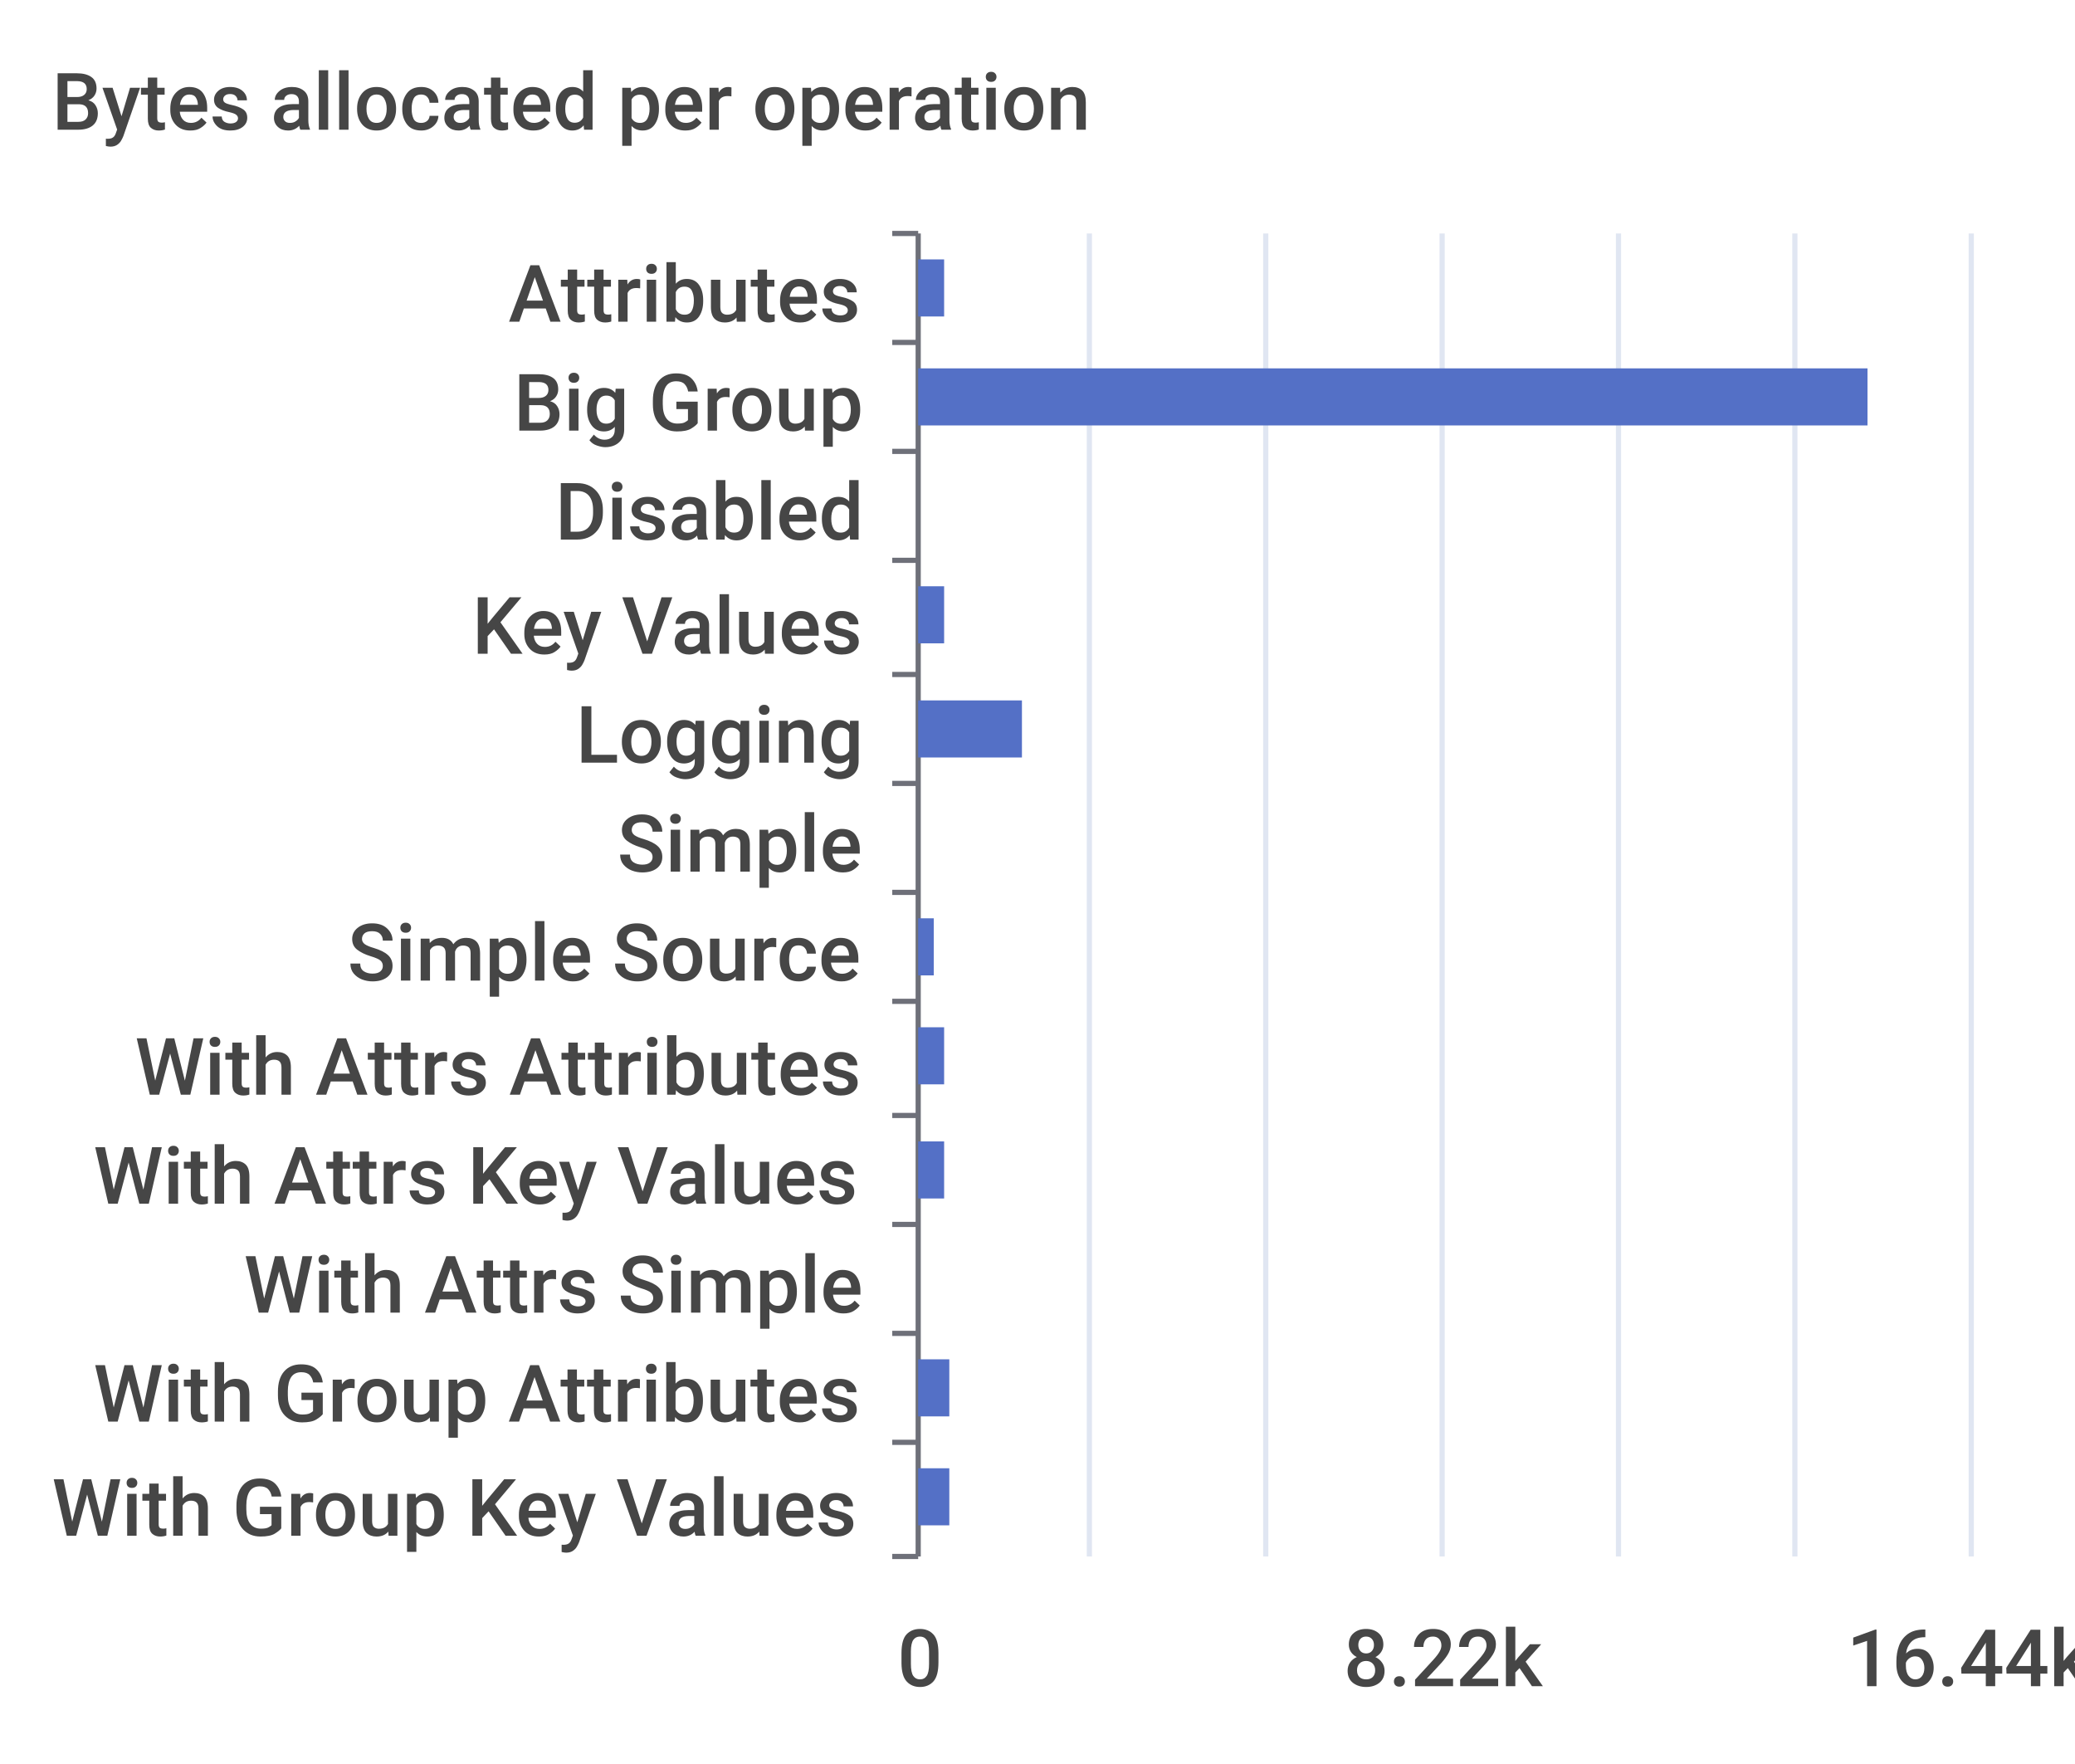
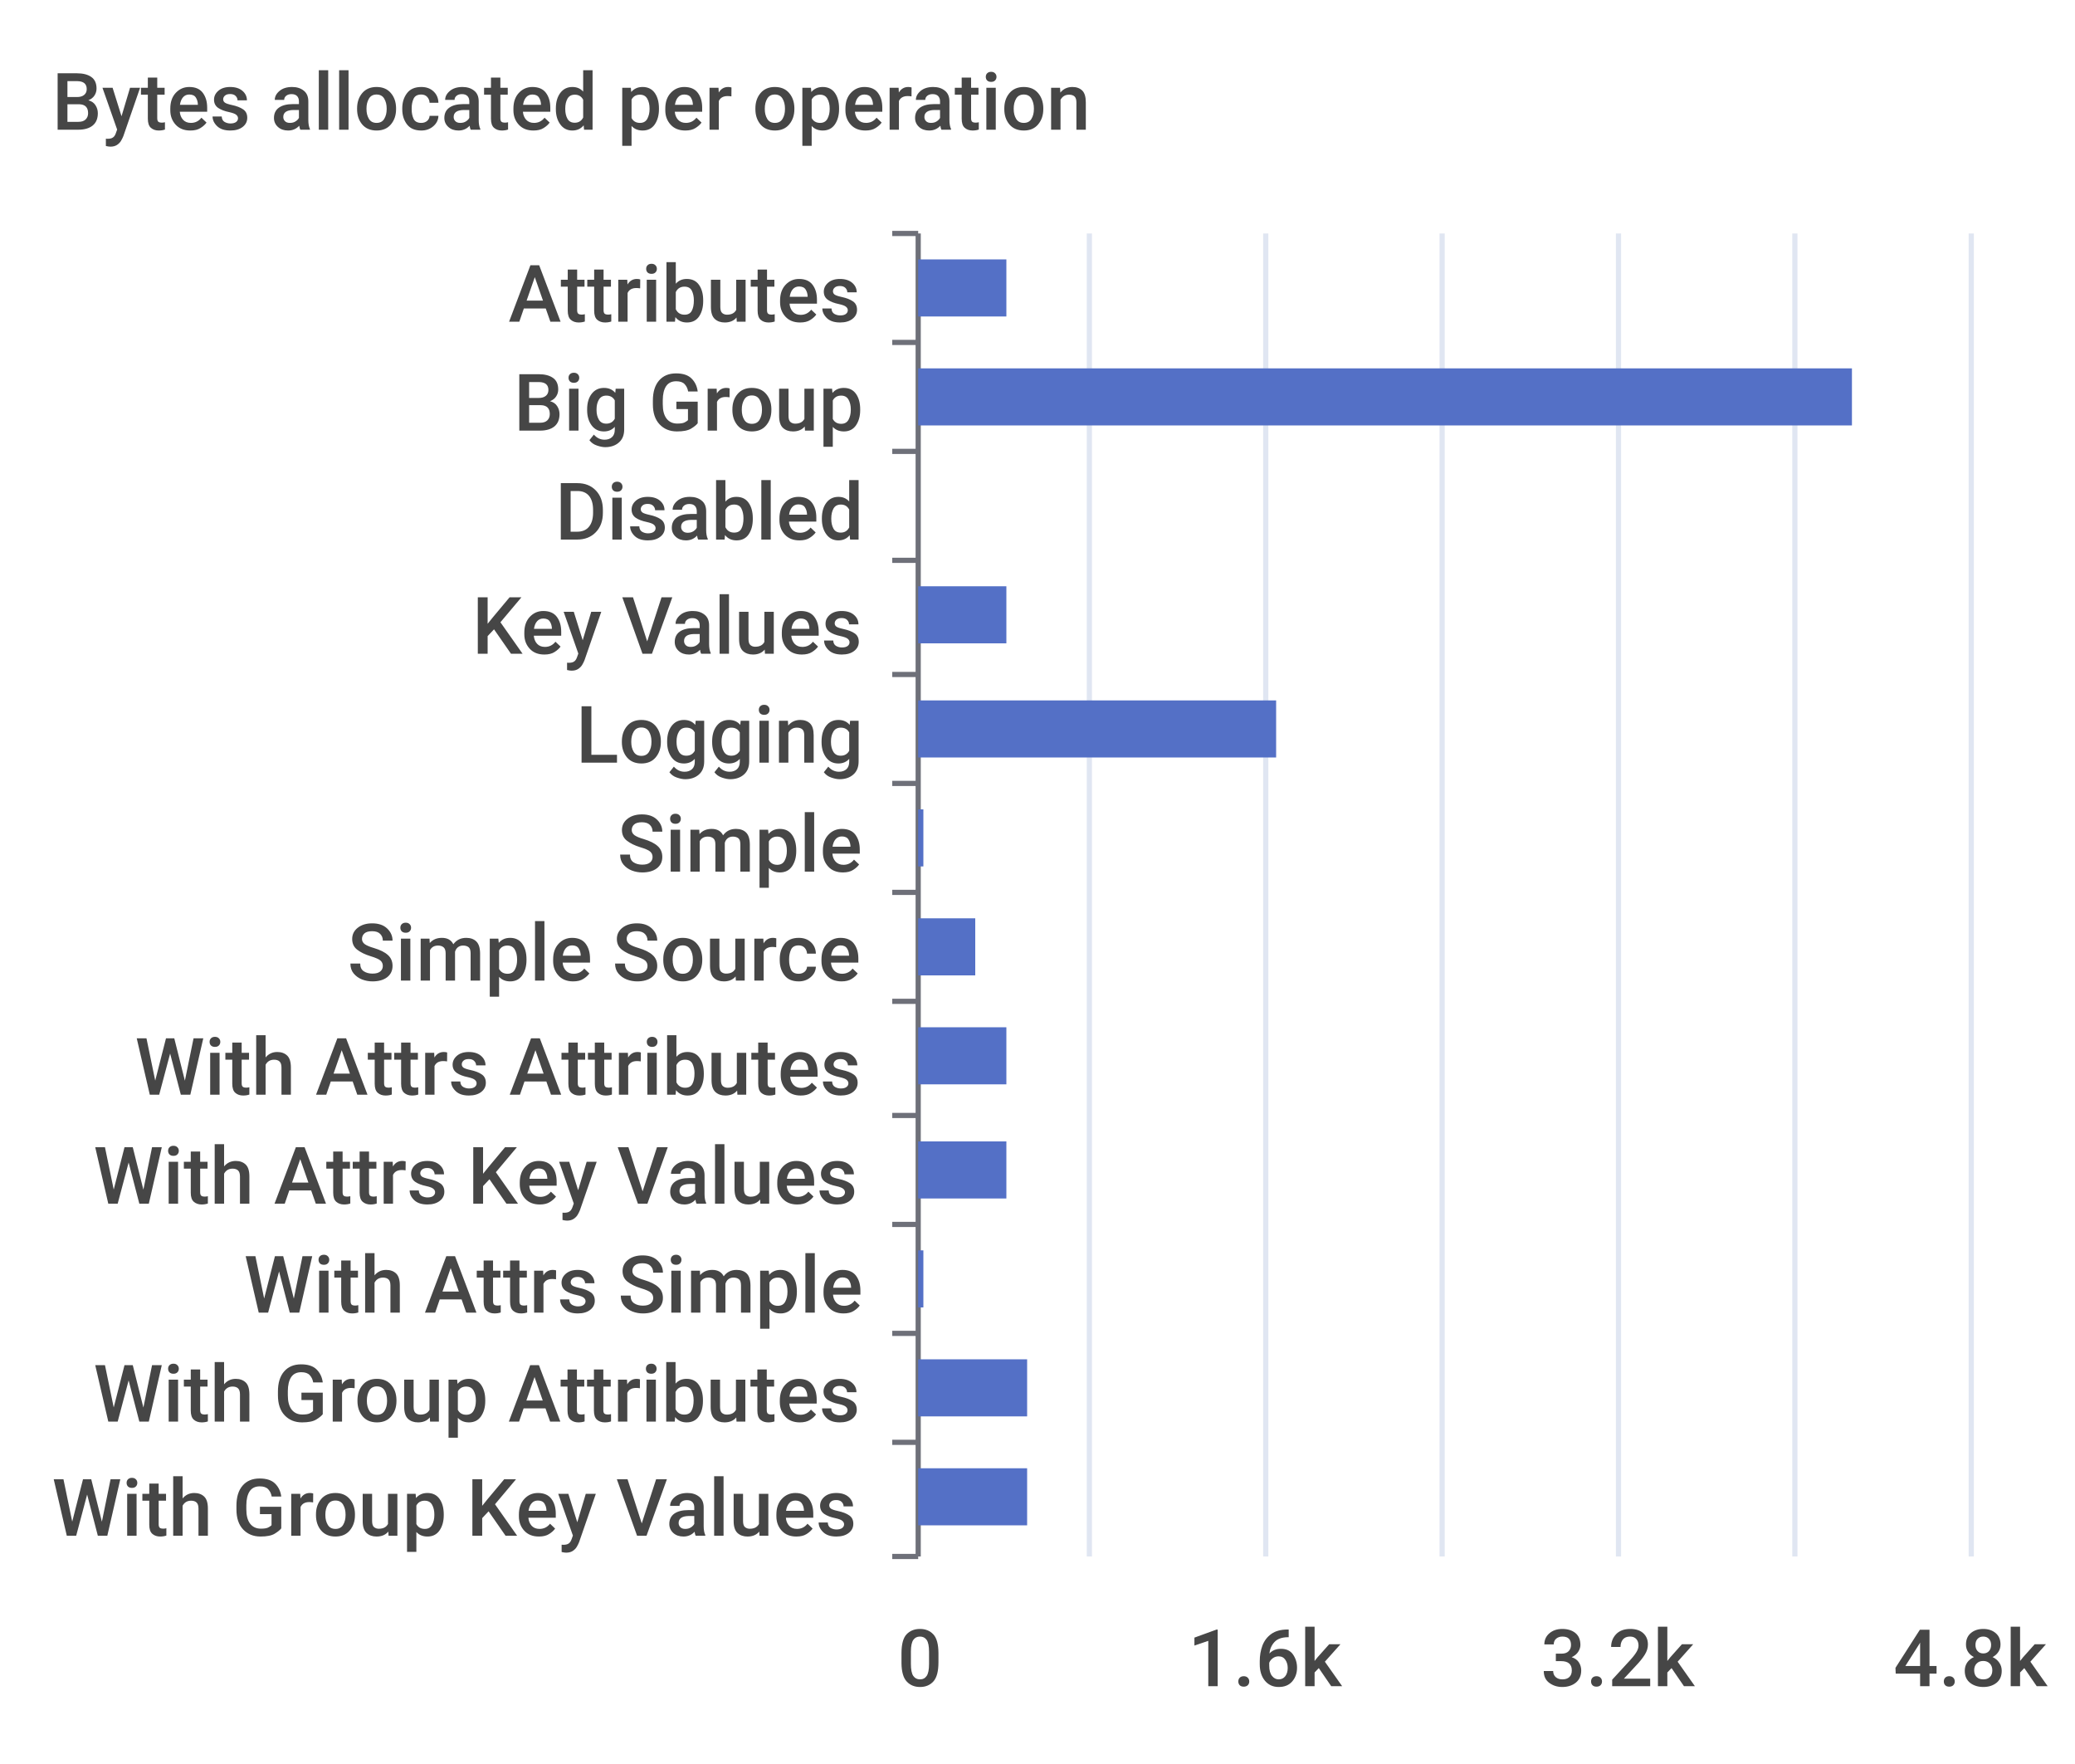
<svg xmlns="http://www.w3.org/2000/svg" width="400" height="340">\n<path d="M 0 0 L 400 0 L 400 340 L 0 340 L 0 0" style="stroke-width:0;stroke:none;fill:rgba(255,255,255,1.0)" />
  <text x="10" y="25" style="stroke-width:0;stroke:none;fill:rgba(70,70,70,1.0);font-size:15.3px;font-family:'Roboto Medium',sans-serif">Bytes allocated per operation</text>
  <path d="M 172 45 L 177 45" style="stroke-width:1;stroke:rgba(110,112,121,1.0);fill:none" />
  <path d="M 172 66 L 177 66" style="stroke-width:1;stroke:rgba(110,112,121,1.0);fill:none" />
  <path d="M 172 87 L 177 87" style="stroke-width:1;stroke:rgba(110,112,121,1.0);fill:none" />
  <path d="M 172 108 L 177 108" style="stroke-width:1;stroke:rgba(110,112,121,1.0);fill:none" />
  <path d="M 172 130 L 177 130" style="stroke-width:1;stroke:rgba(110,112,121,1.0);fill:none" />
  <path d="M 172 151 L 177 151" style="stroke-width:1;stroke:rgba(110,112,121,1.0);fill:none" />
  <path d="M 172 172 L 177 172" style="stroke-width:1;stroke:rgba(110,112,121,1.0);fill:none" />
  <path d="M 172 193 L 177 193" style="stroke-width:1;stroke:rgba(110,112,121,1.0);fill:none" />
  <path d="M 172 215 L 177 215" style="stroke-width:1;stroke:rgba(110,112,121,1.0);fill:none" />
  <path d="M 172 236 L 177 236" style="stroke-width:1;stroke:rgba(110,112,121,1.0);fill:none" />
  <path d="M 172 257 L 177 257" style="stroke-width:1;stroke:rgba(110,112,121,1.0);fill:none" />
  <path d="M 172 278 L 177 278" style="stroke-width:1;stroke:rgba(110,112,121,1.0);fill:none" />
  <path d="M 172 300 L 177 300" style="stroke-width:1;stroke:rgba(110,112,121,1.0);fill:none" />
  <path d="M 177 45 L 177 300" style="stroke-width:1;stroke:rgba(110,112,121,1.0);fill:none" />
  <text x="98" y="62" style="stroke-width:0;stroke:none;fill:rgba(70,70,70,1.0);font-size:15.3px;font-family:'Roboto Medium',sans-serif">Attributes</text>
  <text x="99" y="83" style="stroke-width:0;stroke:none;fill:rgba(70,70,70,1.0);font-size:15.3px;font-family:'Roboto Medium',sans-serif">Big Group</text>
  <text x="107" y="104" style="stroke-width:0;stroke:none;fill:rgba(70,70,70,1.0);font-size:15.3px;font-family:'Roboto Medium',sans-serif">Disabled</text>
  <text x="91" y="126" style="stroke-width:0;stroke:none;fill:rgba(70,70,70,1.0);font-size:15.3px;font-family:'Roboto Medium',sans-serif">Key Values</text>
  <text x="111" y="147" style="stroke-width:0;stroke:none;fill:rgba(70,70,70,1.0);font-size:15.3px;font-family:'Roboto Medium',sans-serif">Logging</text>
  <text x="119" y="168" style="stroke-width:0;stroke:none;fill:rgba(70,70,70,1.0);font-size:15.3px;font-family:'Roboto Medium',sans-serif">Simple</text>
  <text x="67" y="189" style="stroke-width:0;stroke:none;fill:rgba(70,70,70,1.0);font-size:15.3px;font-family:'Roboto Medium',sans-serif">Simple Source</text>
  <text x="26" y="211" style="stroke-width:0;stroke:none;fill:rgba(70,70,70,1.0);font-size:15.3px;font-family:'Roboto Medium',sans-serif">With Attrs Attributes</text>
  <text x="18" y="232" style="stroke-width:0;stroke:none;fill:rgba(70,70,70,1.0);font-size:15.3px;font-family:'Roboto Medium',sans-serif">With Attrs Key Values</text>
  <text x="47" y="253" style="stroke-width:0;stroke:none;fill:rgba(70,70,70,1.0);font-size:15.3px;font-family:'Roboto Medium',sans-serif">With Attrs Simple</text>
  <text x="18" y="274" style="stroke-width:0;stroke:none;fill:rgba(70,70,70,1.0);font-size:15.3px;font-family:'Roboto Medium',sans-serif">With Group Attributes</text>
  <text x="10" y="296" style="stroke-width:0;stroke:none;fill:rgba(70,70,70,1.0);font-size:15.3px;font-family:'Roboto Medium',sans-serif">With Group Key Values</text>
  <text x="173" y="325" style="stroke-width:0;stroke:none;fill:rgba(70,70,70,1.0);font-size:15.3px;font-family:'Roboto Medium',sans-serif">0</text>
-   <text x="259" y="325" style="stroke-width:0;stroke:none;fill:rgba(70,70,70,1.0);font-size:15.3px;font-family:'Roboto Medium',sans-serif">8.22k</text>
-   <text x="356" y="325" style="stroke-width:0;stroke:none;fill:rgba(70,70,70,1.0);font-size:15.3px;font-family:'Roboto Medium',sans-serif">16.44k</text>
+   <text x="229" y="325" style="stroke-width:0;stroke:none;fill:rgba(70,70,70,1.0);font-size:15.3px;font-family:'Roboto Medium',sans-serif">1.6k</text>
+   <text x="297" y="325" style="stroke-width:0;stroke:none;fill:rgba(70,70,70,1.0);font-size:15.3px;font-family:'Roboto Medium',sans-serif">3.2k</text>
+   <text x="365" y="325" style="stroke-width:0;stroke:none;fill:rgba(70,70,70,1.0);font-size:15.3px;font-family:'Roboto Medium',sans-serif">4.8k</text>
  <path d="M 210 45 L 210 300" style="stroke-width:1;stroke:rgba(224,230,242,1.0);fill:none" />
  <path d="M 244 45 L 244 300" style="stroke-width:1;stroke:rgba(224,230,242,1.0);fill:none" />
  <path d="M 278 45 L 278 300" style="stroke-width:1;stroke:rgba(224,230,242,1.0);fill:none" />
  <path d="M 312 45 L 312 300" style="stroke-width:1;stroke:rgba(224,230,242,1.0);fill:none" />
  <path d="M 346 45 L 346 300" style="stroke-width:1;stroke:rgba(224,230,242,1.0);fill:none" />
  <path d="M 380 45 L 380 300" style="stroke-width:1;stroke:rgba(224,230,242,1.0);fill:none" />
-   <path d="M 177 283 L 183 283 L 183 294 L 177 294 L 177 283" style="stroke-width:0;stroke:none;fill:rgba(84,112,198,1.0)" />
-   <path d="M 177 262 L 183 262 L 183 273 L 177 273 L 177 262" style="stroke-width:0;stroke:none;fill:rgba(84,112,198,1.0)" />
-   <path d="M 177 241 L 177 241 L 177 252 L 177 252 L 177 241" style="stroke-width:0;stroke:none;fill:rgba(84,112,198,1.0)" />
-   <path d="M 177 220 L 182 220 L 182 231 L 177 231 L 177 220" style="stroke-width:0;stroke:none;fill:rgba(84,112,198,1.0)" />
-   <path d="M 177 198 L 182 198 L 182 209 L 177 209 L 177 198" style="stroke-width:0;stroke:none;fill:rgba(84,112,198,1.0)" />
-   <path d="M 177 177 L 180 177 L 180 188 L 177 188 L 177 177" style="stroke-width:0;stroke:none;fill:rgba(84,112,198,1.0)" />
-   <path d="M 177 156 L 177 156 L 177 167 L 177 167 L 177 156" style="stroke-width:0;stroke:none;fill:rgba(84,112,198,1.0)" />
-   <path d="M 177 135 L 197 135 L 197 146 L 177 146 L 177 135" style="stroke-width:0;stroke:none;fill:rgba(84,112,198,1.0)" />
-   <path d="M 177 113 L 182 113 L 182 124 L 177 124 L 177 113" style="stroke-width:0;stroke:none;fill:rgba(84,112,198,1.0)" />
+   <path d="M 177 283 L 198 283 L 198 294 L 177 294 L 177 283" style="stroke-width:0;stroke:none;fill:rgba(84,112,198,1.0)" />
+   <path d="M 177 262 L 198 262 L 198 273 L 177 273 L 177 262" style="stroke-width:0;stroke:none;fill:rgba(84,112,198,1.0)" />
+   <path d="M 177 241 L 178 241 L 178 252 L 177 252 L 177 241" style="stroke-width:0;stroke:none;fill:rgba(84,112,198,1.0)" />
+   <path d="M 177 220 L 194 220 L 194 231 L 177 231 L 177 220" style="stroke-width:0;stroke:none;fill:rgba(84,112,198,1.0)" />
+   <path d="M 177 198 L 194 198 L 194 209 L 177 209 L 177 198" style="stroke-width:0;stroke:none;fill:rgba(84,112,198,1.0)" />
+   <path d="M 177 177 L 188 177 L 188 188 L 177 188 L 177 177" style="stroke-width:0;stroke:none;fill:rgba(84,112,198,1.0)" />
+   <path d="M 177 156 L 178 156 L 178 167 L 177 167 L 177 156" style="stroke-width:0;stroke:none;fill:rgba(84,112,198,1.0)" />
+   <path d="M 177 135 L 246 135 L 246 146 L 177 146 L 177 135" style="stroke-width:0;stroke:none;fill:rgba(84,112,198,1.0)" />
+   <path d="M 177 113 L 194 113 L 194 124 L 177 124 L 177 113" style="stroke-width:0;stroke:none;fill:rgba(84,112,198,1.0)" />
  <path d="M 177 92 L 177 92 L 177 103 L 177 103 L 177 92" style="stroke-width:0;stroke:none;fill:rgba(84,112,198,1.0)" />
-   <path d="M 177 71 L 360 71 L 360 82 L 177 82 L 177 71" style="stroke-width:0;stroke:none;fill:rgba(84,112,198,1.0)" />
-   <path d="M 177 50 L 182 50 L 182 61 L 177 61 L 177 50" style="stroke-width:0;stroke:none;fill:rgba(84,112,198,1.0)" />
+   <path d="M 177 71 L 357 71 L 357 82 L 177 82 L 177 71" style="stroke-width:0;stroke:none;fill:rgba(84,112,198,1.0)" />
+   <path d="M 177 50 L 194 50 L 194 61 L 177 61 L 177 50" style="stroke-width:0;stroke:none;fill:rgba(84,112,198,1.0)" />
</svg>
